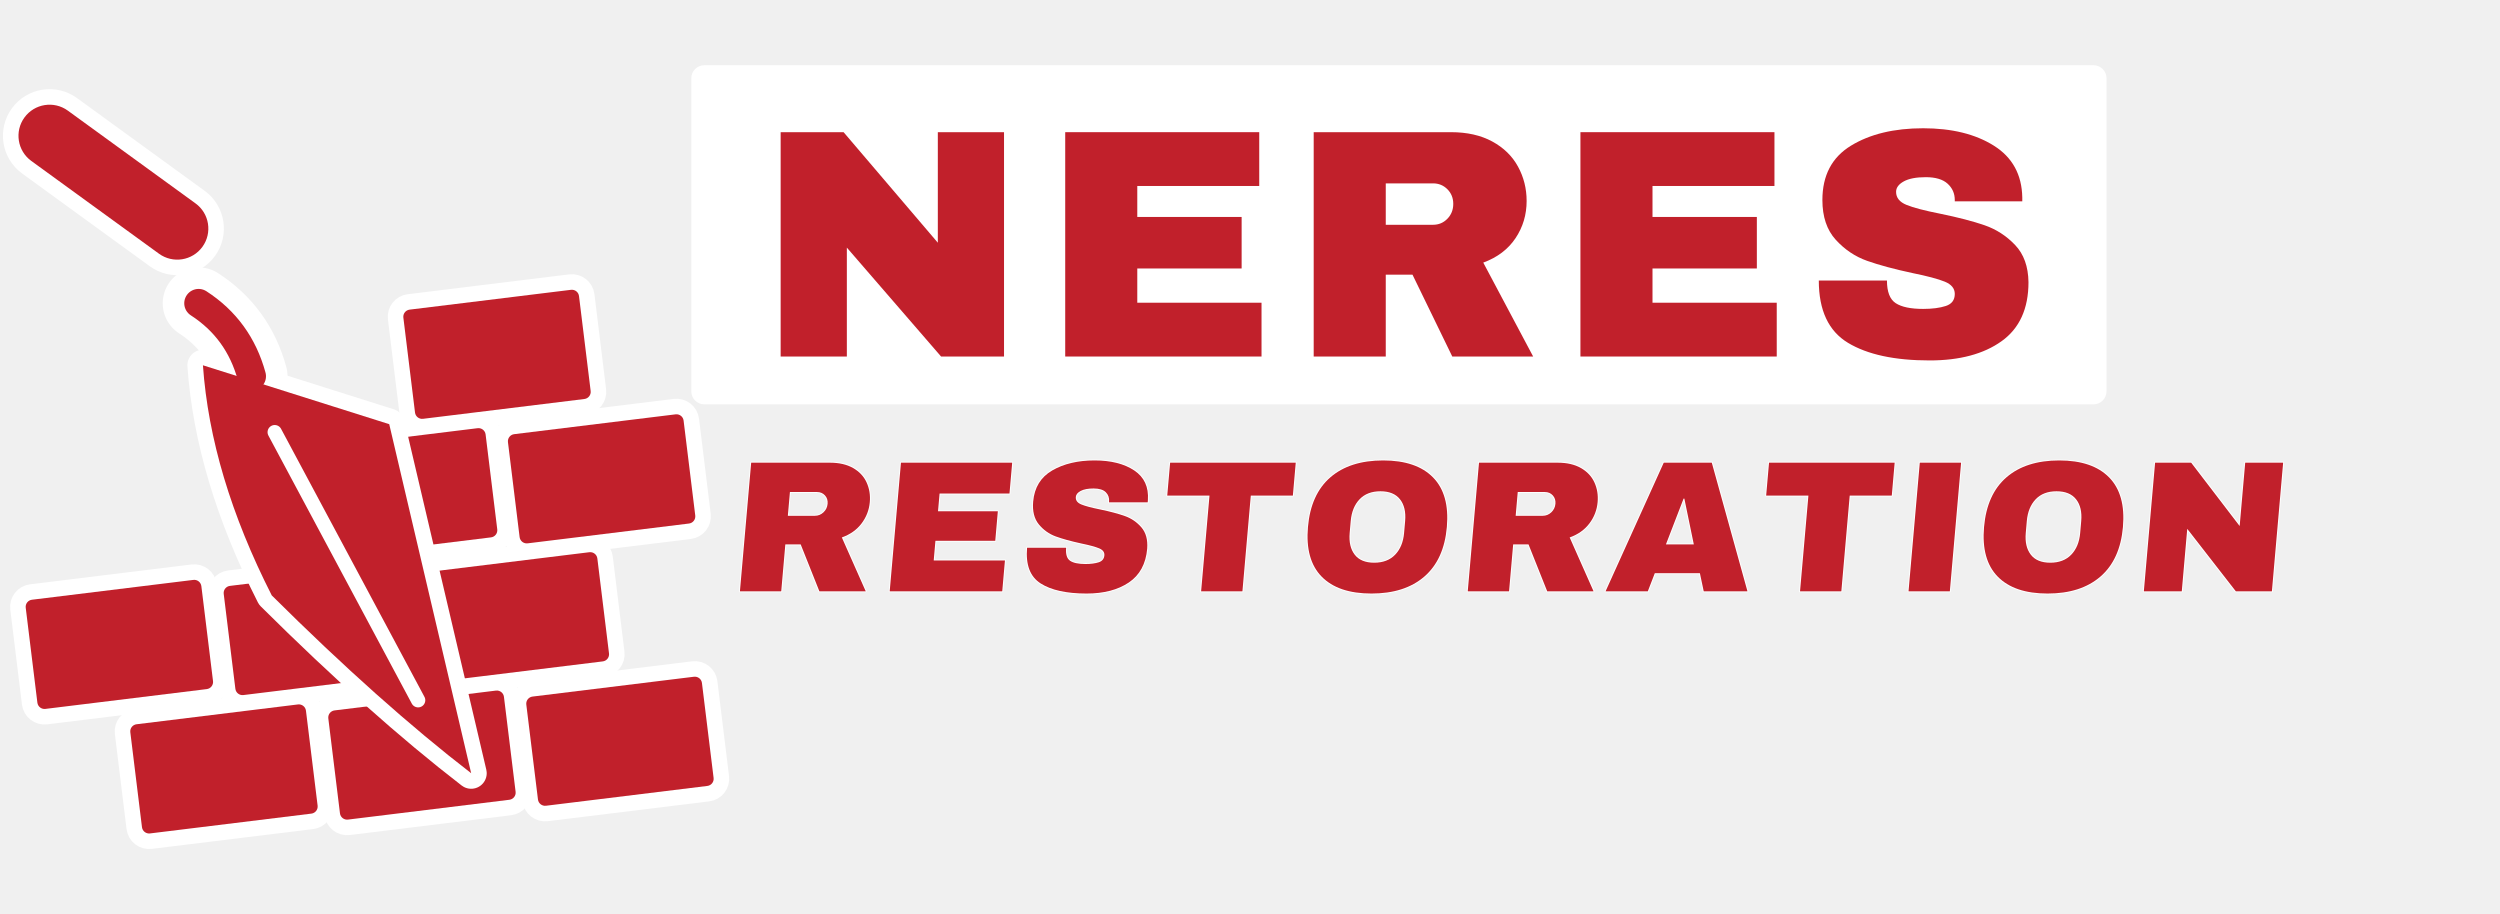
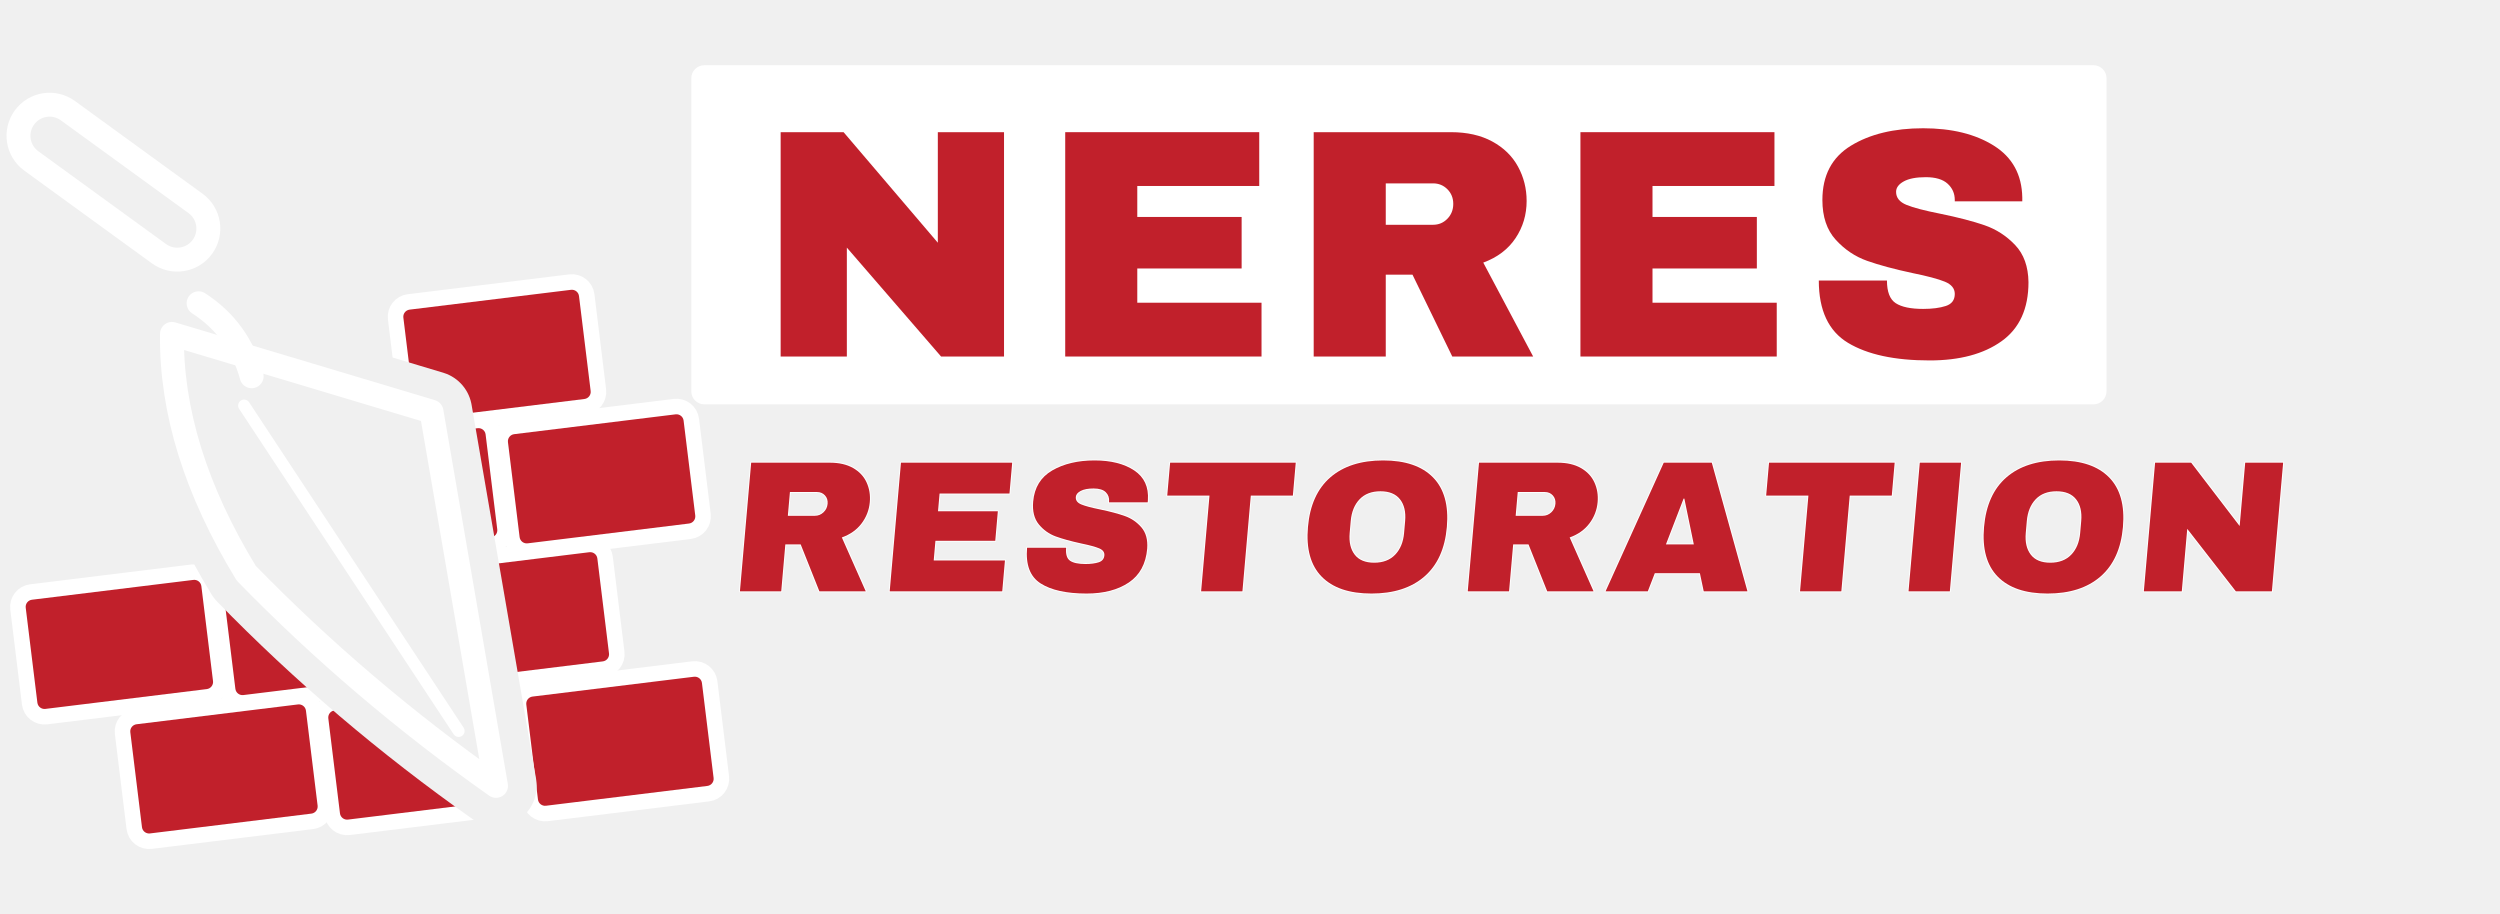
<svg xmlns="http://www.w3.org/2000/svg" viewBox="0 0 1150 420" width="1150" height="420" role="img" aria-label="Neres Restoration">
  <g transform="translate(-8,28) scale(1.1) rotate(-4 170 180)">
-     <g fill="#ffffff" stroke="#ffffff" stroke-width="13" stroke-linejoin="round">
-       <rect x="222" y="268" width="74" height="46" rx="3" transform="rotate(-3 259.0 291.0)" />
-       <rect x="139" y="268" width="74" height="46" rx="3" transform="rotate(-3 176.0 291.0)" />
-       <rect x="56" y="268" width="74" height="46" rx="3" transform="rotate(-3 93.0 291.0)" />
-       <rect x="182" y="213" width="74" height="46" rx="3" transform="rotate(-3 219.0 236.0)" />
-       <rect x="99" y="213" width="74" height="46" rx="3" transform="rotate(-3 136.0 236.0)" />
-       <rect x="16" y="213" width="74" height="46" rx="3" transform="rotate(-3 53.0 236.0)" />
-       <rect x="222" y="158" width="74" height="46" rx="3" transform="rotate(-3 259.0 181.0)" />
-       <rect x="139" y="158" width="74" height="46" rx="3" transform="rotate(-3 176.0 181.0)" />
-       <rect x="182" y="103" width="74" height="46" rx="3" transform="rotate(-3 219.0 126.0)" />
-     </g>
-     <g fill="#c1202b">
-       <rect x="222" y="268" width="74" height="46" rx="3" transform="rotate(-3 259.0 291.0)" />
-       <rect x="139" y="268" width="74" height="46" rx="3" transform="rotate(-3 176.0 291.0)" />
-       <rect x="56" y="268" width="74" height="46" rx="3" transform="rotate(-3 93.0 291.0)" />
-       <rect x="182" y="213" width="74" height="46" rx="3" transform="rotate(-3 219.0 236.0)" />
-       <rect x="99" y="213" width="74" height="46" rx="3" transform="rotate(-3 136.0 236.0)" />
-       <rect x="16" y="213" width="74" height="46" rx="3" transform="rotate(-3 53.0 236.0)" />
-       <rect x="222" y="158" width="74" height="46" rx="3" transform="rotate(-3 259.0 181.0)" />
-       <rect x="139" y="158" width="74" height="46" rx="3" transform="rotate(-3 176.0 181.0)" />
-       <rect x="182" y="103" width="74" height="46" rx="3" transform="rotate(-3 219.0 126.0)" />
-     </g>
-     <g fill="#ffffff" stroke="#ffffff" stroke-width="13" stroke-linejoin="round" stroke-linecap="round">
-       <path d="M96 122 L172 152 L196 300 Q160 268 118 220 Q96 168 96 122 Z" />
-       <rect x="18" y="30" width="92" height="26" rx="13" transform="rotate(40 64 43)" />
-       <g stroke-width="30">
-         <path d="M96 96 Q112 108 116 128" fill="none" />
+     <mask id="tcffffff">
+       <rect x="-40" y="-40" width="420" height="440" fill="#fff" />
+       <g fill="#000" stroke="#000" stroke-width="34" stroke-linejoin="round" stroke-linecap="round">
+         <path d="M84 108 L190 148 L206 306 Q152 262 108 210 Q80 156 84 108 Z" />
+         <rect x="18" y="30" width="92" height="26" rx="13" transform="rotate(40 64 43)" />
+         <g fill="none" stroke-width="40">
+           <path d="M96 96 Q112 108 116 128" fill="none" />
+         </g>
+       </g>
+     </mask>
+     <g mask="url(#tcffffff)">
+       <g fill="#ffffff" stroke="#ffffff" stroke-width="13" stroke-linejoin="round">
+         <rect x="222" y="268" width="74" height="46" rx="3" transform="rotate(-3 259.0 291.0)" />
+         <rect x="139" y="268" width="74" height="46" rx="3" transform="rotate(-3 176.0 291.0)" />
+         <rect x="56" y="268" width="74" height="46" rx="3" transform="rotate(-3 93.0 291.0)" />
+         <rect x="182" y="213" width="74" height="46" rx="3" transform="rotate(-3 219.0 236.0)" />
+         <rect x="99" y="213" width="74" height="46" rx="3" transform="rotate(-3 136.0 236.0)" />
+         <rect x="16" y="213" width="74" height="46" rx="3" transform="rotate(-3 53.0 236.0)" />
+         <rect x="222" y="158" width="74" height="46" rx="3" transform="rotate(-3 259.0 181.0)" />
+         <rect x="139" y="158" width="74" height="46" rx="3" transform="rotate(-3 176.0 181.0)" />
+         <rect x="182" y="103" width="74" height="46" rx="3" transform="rotate(-3 219.0 126.0)" />
+       </g>
+       <g fill="#c1202b">
+         <rect x="222" y="268" width="74" height="46" rx="3" transform="rotate(-3 259.0 291.0)" />
+         <rect x="139" y="268" width="74" height="46" rx="3" transform="rotate(-3 176.0 291.0)" />
+         <rect x="56" y="268" width="74" height="46" rx="3" transform="rotate(-3 93.0 291.0)" />
+         <rect x="182" y="213" width="74" height="46" rx="3" transform="rotate(-3 219.0 236.0)" />
+         <rect x="99" y="213" width="74" height="46" rx="3" transform="rotate(-3 136.0 236.0)" />
+         <rect x="16" y="213" width="74" height="46" rx="3" transform="rotate(-3 53.0 236.0)" />
+         <rect x="222" y="158" width="74" height="46" rx="3" transform="rotate(-3 259.0 181.0)" />
+         <rect x="139" y="158" width="74" height="46" rx="3" transform="rotate(-3 176.0 181.0)" />
+         <rect x="182" y="103" width="74" height="46" rx="3" transform="rotate(-3 219.0 126.0)" />
      </g>
    </g>
-     <g fill="#c1202b">
-       <path d="M96 122 L172 152 L196 300 Q160 268 118 220 Q96 168 96 122 Z" />
+     <g fill="none" stroke="#ffffff" stroke-width="10" stroke-linejoin="round" stroke-linecap="round">
+       <path d="M84 108 L190 148 L206 306 Q152 262 108 210 Q80 156 84 108 Z" />
      <rect x="18" y="30" width="92" height="26" rx="13" transform="rotate(40 64 43)" />
-       <g stroke="#c1202b" stroke-width="12" stroke-linecap="round">
-         <path d="M96 96 Q112 108 116 128" fill="none" />
+       <path d="M96 96 Q112 108 116 128" fill="none" />
+       <g stroke-width="5">
+         <path d="M112 140 L192 282" fill="none" />
      </g>
    </g>
-     <path d="M124 152 L176 268" fill="none" stroke="#ffffff" stroke-width="6" stroke-linecap="round" />
  </g>
  <rect x="318" y="30" width="651" height="156" rx="6" fill="#ffffff" />
  <g transform="translate(348,164.0)">
    <g fill="#c1202b">
      <path transform="translate(0.0,0) scale(0.15,-0.15)" d="M566 0 277 334V0H74V688H267L556 349V688H759V0Z" />
      <path transform="translate(130.9,0) scale(0.15,-0.15)" d="M74 688H669V523H295V428H615V270H295V165H676V0H74Z" />
      <path transform="translate(245.2,0) scale(0.15,-0.15)" d="M594 288 747 0H499L377 251H295V0H74V688H495Q569 688 621.5 659.5Q674 631 700.5 582.5Q727 534 727 477Q727 414 693.0 363.0Q659 312 594 288ZM440 531H295V404H440Q466 404 484.0 422.5Q502 441 502 468Q502 495 484.0 513.0Q466 531 440 531Z" />
      <path transform="translate(367.9,0) scale(0.15,-0.15)" d="M74 688H669V523H295V428H615V270H295V165H676V0H74Z" />
      <path transform="translate(482.2,0) scale(0.15,-0.15)" d="M667 488V476H460V480Q460 510 438.0 530.0Q416 550 371 550Q327 550 303.5 537.0Q280 524 280 505Q280 478 312.0 465.0Q344 452 415 438Q498 421 551.5 402.5Q605 384 645.0 342.0Q685 300 686 228Q686 106 603.5 47.0Q521 -12 383 -12Q222 -12 132.5 42.0Q43 96 43 233H252Q252 181 279.0 163.5Q306 146 363 146Q405 146 432.5 155.0Q460 164 460 192Q460 217 429.5 229.5Q399 242 330 256Q246 274 191.0 293.5Q136 313 95.0 358.0Q54 403 54 480Q54 593 141.5 646.5Q229 700 363 700Q495 700 580.0 646.5Q665 593 667 488Z" />
    </g>
  </g>
  <g transform="translate(334,272.0)">
    <g transform=" skewX(-5)">
      <g fill="#ffffff" stroke="#ffffff" stroke-width="10" stroke-linejoin="round">
        <path transform="translate(0.0,0) scale(0.086,-0.086)" d="M594 288 747 0H499L377 251H295V0H74V688H495Q569 688 621.5 659.5Q674 631 700.5 582.5Q727 534 727 477Q727 414 693.0 363.0Q659 312 594 288ZM440 531H295V404H440Q466 404 484.0 422.5Q502 441 502 468Q502 495 484.0 513.0Q466 531 440 531Z" />
        <path transform="translate(68.9,0) scale(0.086,-0.086)" d="M74 688H669V523H295V428H615V270H295V165H676V0H74Z" />
        <path transform="translate(133.0,0) scale(0.086,-0.086)" d="M667 488V476H460V480Q460 510 438.0 530.0Q416 550 371 550Q327 550 303.5 537.0Q280 524 280 505Q280 478 312.0 465.0Q344 452 415 438Q498 421 551.5 402.5Q605 384 645.0 342.0Q685 300 686 228Q686 106 603.5 47.0Q521 -12 383 -12Q222 -12 132.5 42.0Q43 96 43 233H252Q252 181 279.0 163.5Q306 146 363 146Q405 146 432.5 155.0Q460 164 460 192Q460 217 429.5 229.5Q399 242 330 256Q246 274 191.0 293.5Q136 313 95.0 358.0Q54 403 54 480Q54 593 141.5 646.5Q229 700 363 700Q495 700 580.0 646.5Q665 593 667 488Z" />
        <path transform="translate(197.1,0) scale(0.086,-0.086)" d="M470 512V0H249V512H23V688H695V512Z" />
        <path transform="translate(261.2,0) scale(0.086,-0.086)" d="M788 344Q788 170 691.0 79.0Q594 -12 416 -12Q238 -12 141.5 78.5Q45 169 45 344Q45 519 141.5 609.5Q238 700 416 700Q594 700 691.0 609.0Q788 518 788 344ZM271 376V312Q271 239 308.0 196.0Q345 153 416 153Q487 153 524.5 196.0Q562 239 562 312V376Q562 449 524.5 492.0Q487 535 416 535Q345 535 308.0 492.0Q271 449 271 376Z" />
        <path transform="translate(334.8,0) scale(0.086,-0.086)" d="M594 288 747 0H499L377 251H295V0H74V688H495Q569 688 621.5 659.5Q674 631 700.5 582.5Q727 534 727 477Q727 414 693.0 363.0Q659 312 594 288ZM440 531H295V404H440Q466 404 484.0 422.5Q502 441 502 468Q502 495 484.0 513.0Q466 531 440 531Z" />
        <path transform="translate(403.7,0) scale(0.086,-0.086)" d="M535 0 506 97H265L236 0H10L261 688H518L769 0ZM311 251H460L388 496H384Z" />
        <path transform="translate(472.6,0) scale(0.086,-0.086)" d="M470 512V0H249V512H23V688H695V512Z" />
        <path transform="translate(536.7,0) scale(0.086,-0.086)" d="M84 0V688H305V0Z" />
        <path transform="translate(572.2,0) scale(0.086,-0.086)" d="M788 344Q788 170 691.0 79.0Q594 -12 416 -12Q238 -12 141.5 78.5Q45 169 45 344Q45 519 141.5 609.5Q238 700 416 700Q594 700 691.0 609.0Q788 518 788 344ZM271 376V312Q271 239 308.0 196.0Q345 153 416 153Q487 153 524.5 196.0Q562 239 562 312V376Q562 449 524.5 492.0Q487 535 416 535Q345 535 308.0 492.0Q271 449 271 376Z" />
        <path transform="translate(645.8,0) scale(0.086,-0.086)" d="M566 0 277 334V0H74V688H267L556 349V688H759V0Z" />
      </g>
      <g fill="#c1202b">
        <path transform="translate(0.0,0) scale(0.086,-0.086)" d="M594 288 747 0H499L377 251H295V0H74V688H495Q569 688 621.5 659.5Q674 631 700.5 582.5Q727 534 727 477Q727 414 693.0 363.0Q659 312 594 288ZM440 531H295V404H440Q466 404 484.0 422.5Q502 441 502 468Q502 495 484.0 513.0Q466 531 440 531Z" />
        <path transform="translate(68.9,0) scale(0.086,-0.086)" d="M74 688H669V523H295V428H615V270H295V165H676V0H74Z" />
        <path transform="translate(133.0,0) scale(0.086,-0.086)" d="M667 488V476H460V480Q460 510 438.0 530.0Q416 550 371 550Q327 550 303.5 537.0Q280 524 280 505Q280 478 312.0 465.0Q344 452 415 438Q498 421 551.5 402.5Q605 384 645.0 342.0Q685 300 686 228Q686 106 603.5 47.0Q521 -12 383 -12Q222 -12 132.5 42.0Q43 96 43 233H252Q252 181 279.0 163.5Q306 146 363 146Q405 146 432.5 155.0Q460 164 460 192Q460 217 429.5 229.5Q399 242 330 256Q246 274 191.0 293.5Q136 313 95.0 358.0Q54 403 54 480Q54 593 141.5 646.5Q229 700 363 700Q495 700 580.0 646.5Q665 593 667 488Z" />
        <path transform="translate(197.1,0) scale(0.086,-0.086)" d="M470 512V0H249V512H23V688H695V512Z" />
        <path transform="translate(261.2,0) scale(0.086,-0.086)" d="M788 344Q788 170 691.0 79.0Q594 -12 416 -12Q238 -12 141.5 78.5Q45 169 45 344Q45 519 141.5 609.5Q238 700 416 700Q594 700 691.0 609.0Q788 518 788 344ZM271 376V312Q271 239 308.0 196.0Q345 153 416 153Q487 153 524.5 196.0Q562 239 562 312V376Q562 449 524.5 492.0Q487 535 416 535Q345 535 308.0 492.0Q271 449 271 376Z" />
        <path transform="translate(334.8,0) scale(0.086,-0.086)" d="M594 288 747 0H499L377 251H295V0H74V688H495Q569 688 621.5 659.5Q674 631 700.5 582.5Q727 534 727 477Q727 414 693.0 363.0Q659 312 594 288ZM440 531H295V404H440Q466 404 484.0 422.5Q502 441 502 468Q502 495 484.0 513.0Q466 531 440 531Z" />
        <path transform="translate(403.7,0) scale(0.086,-0.086)" d="M535 0 506 97H265L236 0H10L261 688H518L769 0ZM311 251H460L388 496H384Z" />
        <path transform="translate(472.6,0) scale(0.086,-0.086)" d="M470 512V0H249V512H23V688H695V512Z" />
        <path transform="translate(536.7,0) scale(0.086,-0.086)" d="M84 0V688H305V0Z" />
        <path transform="translate(572.2,0) scale(0.086,-0.086)" d="M788 344Q788 170 691.0 79.0Q594 -12 416 -12Q238 -12 141.5 78.5Q45 169 45 344Q45 519 141.5 609.5Q238 700 416 700Q594 700 691.0 609.0Q788 518 788 344ZM271 376V312Q271 239 308.0 196.0Q345 153 416 153Q487 153 524.5 196.0Q562 239 562 312V376Q562 449 524.5 492.0Q487 535 416 535Q345 535 308.0 492.0Q271 449 271 376Z" />
        <path transform="translate(645.8,0) scale(0.086,-0.086)" d="M566 0 277 334V0H74V688H267L556 349V688H759V0Z" />
      </g>
    </g>
  </g>
</svg>
